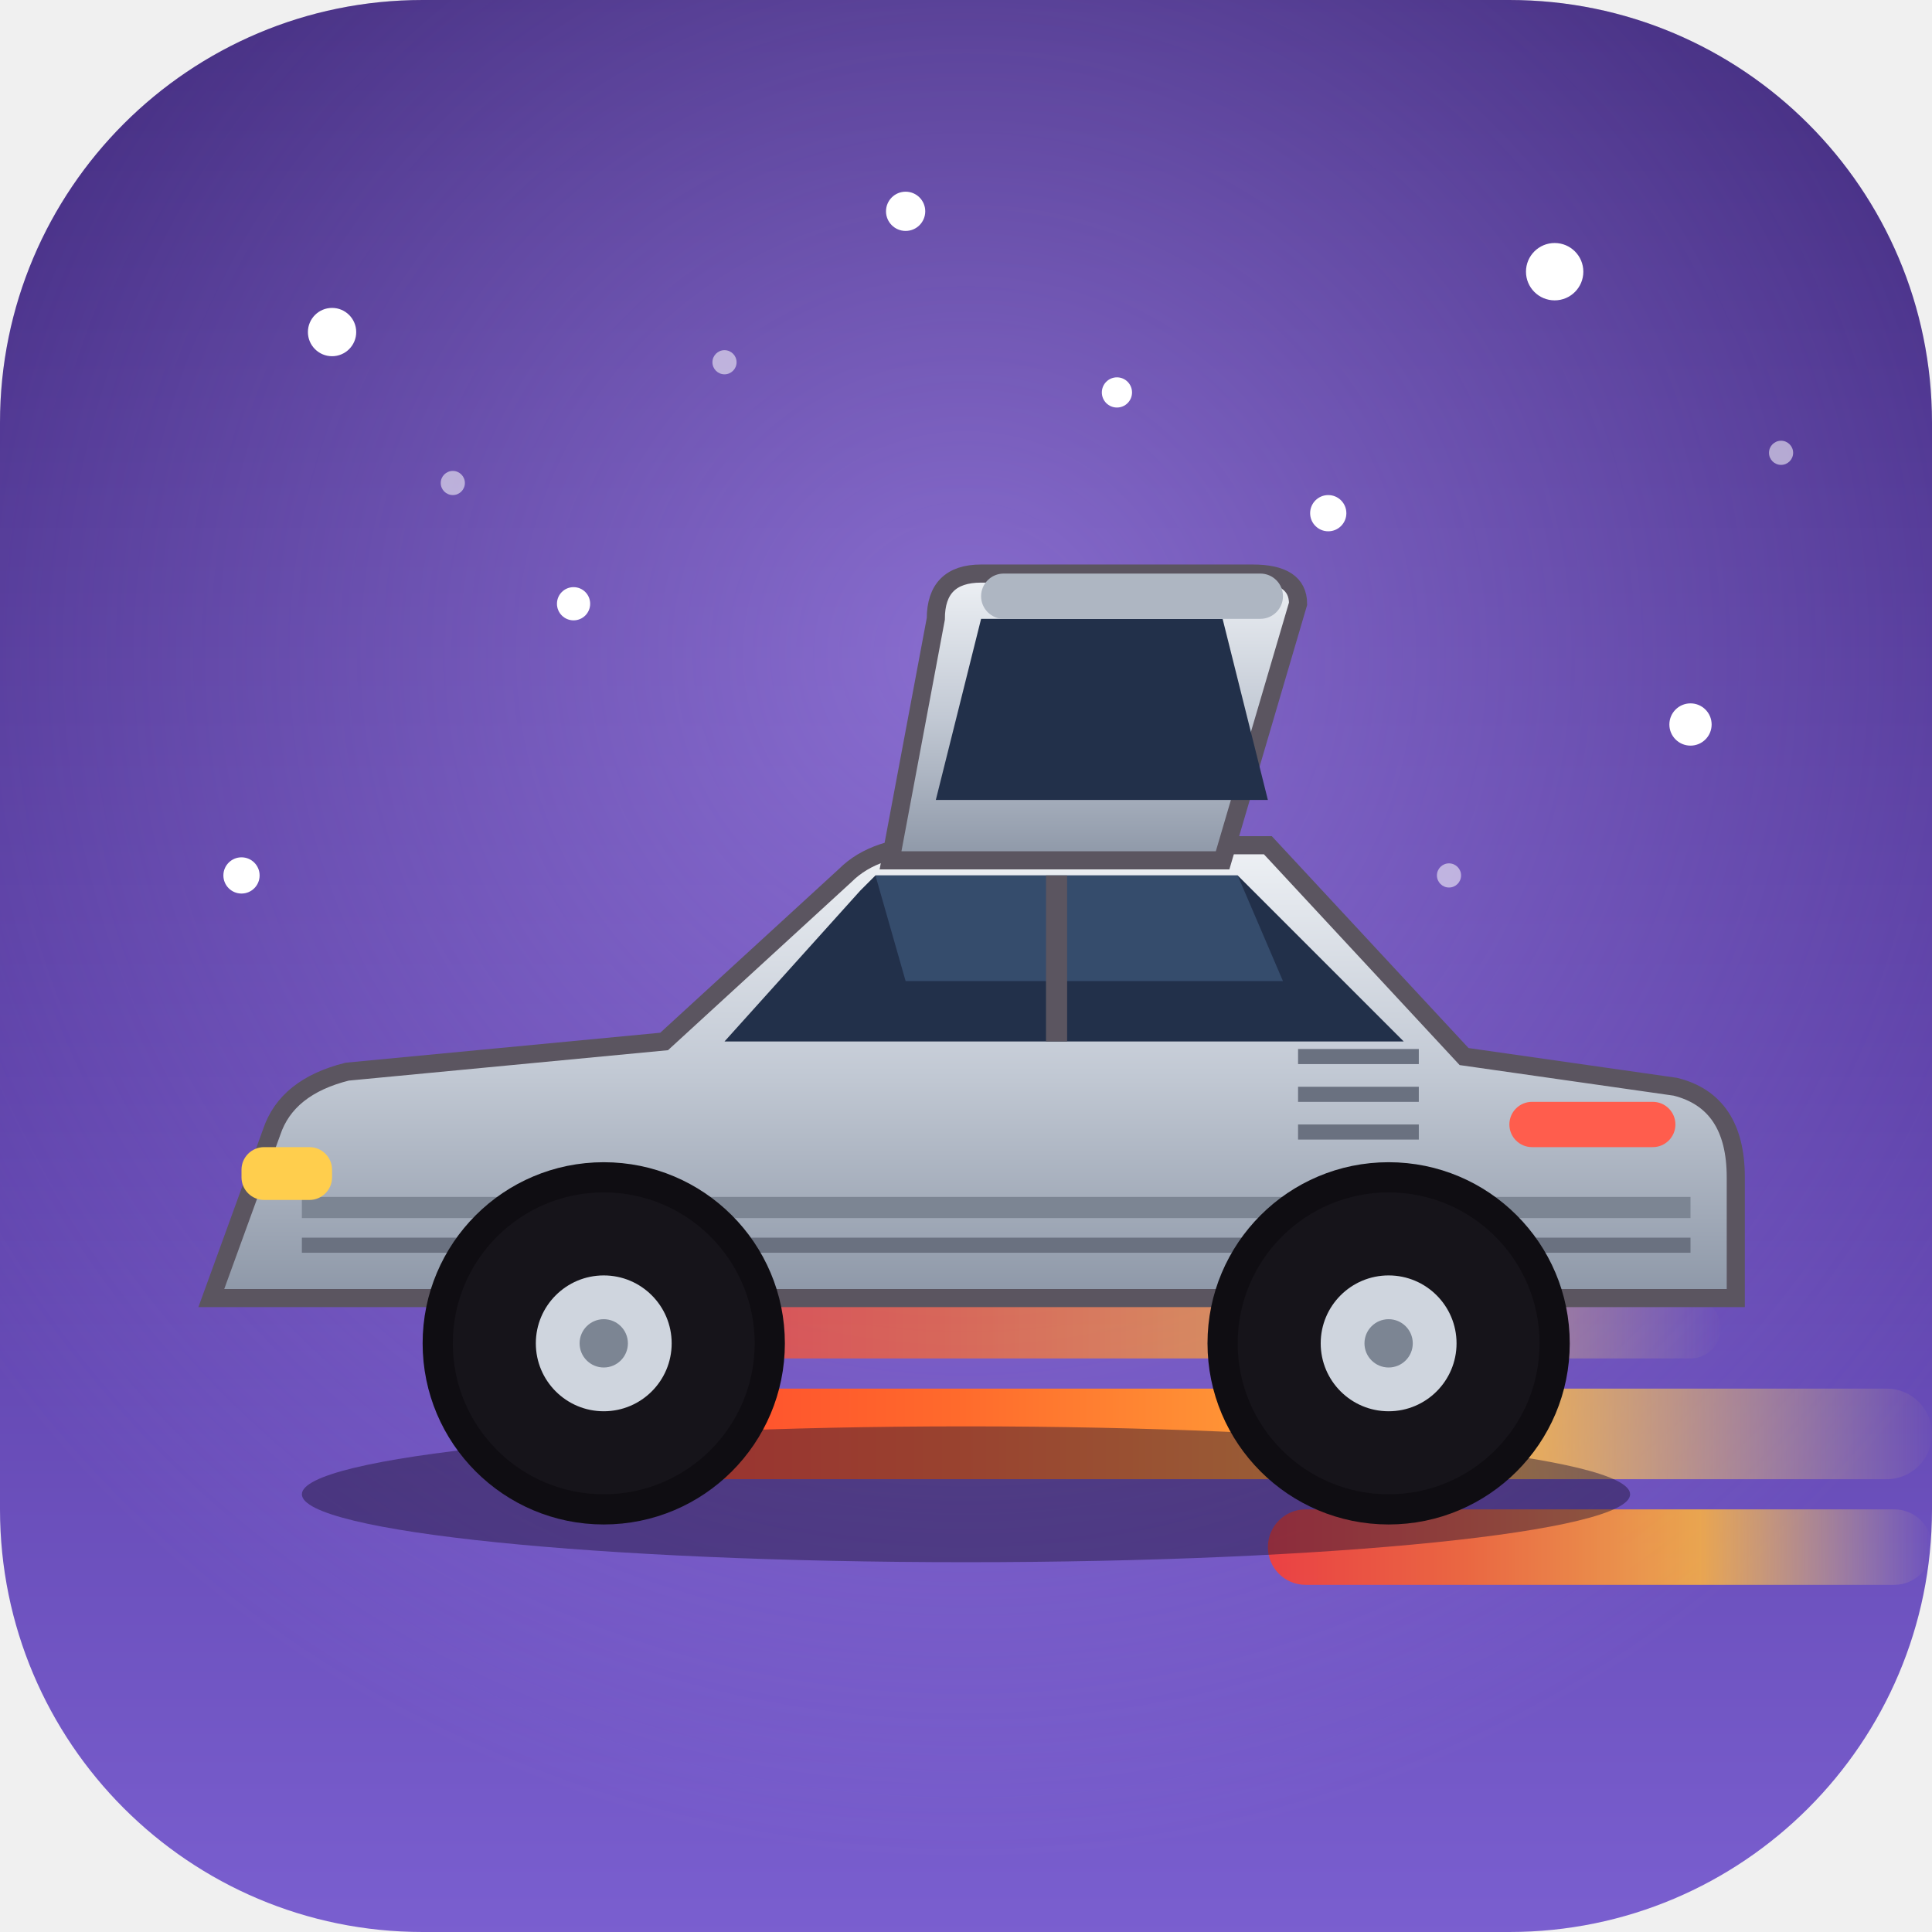
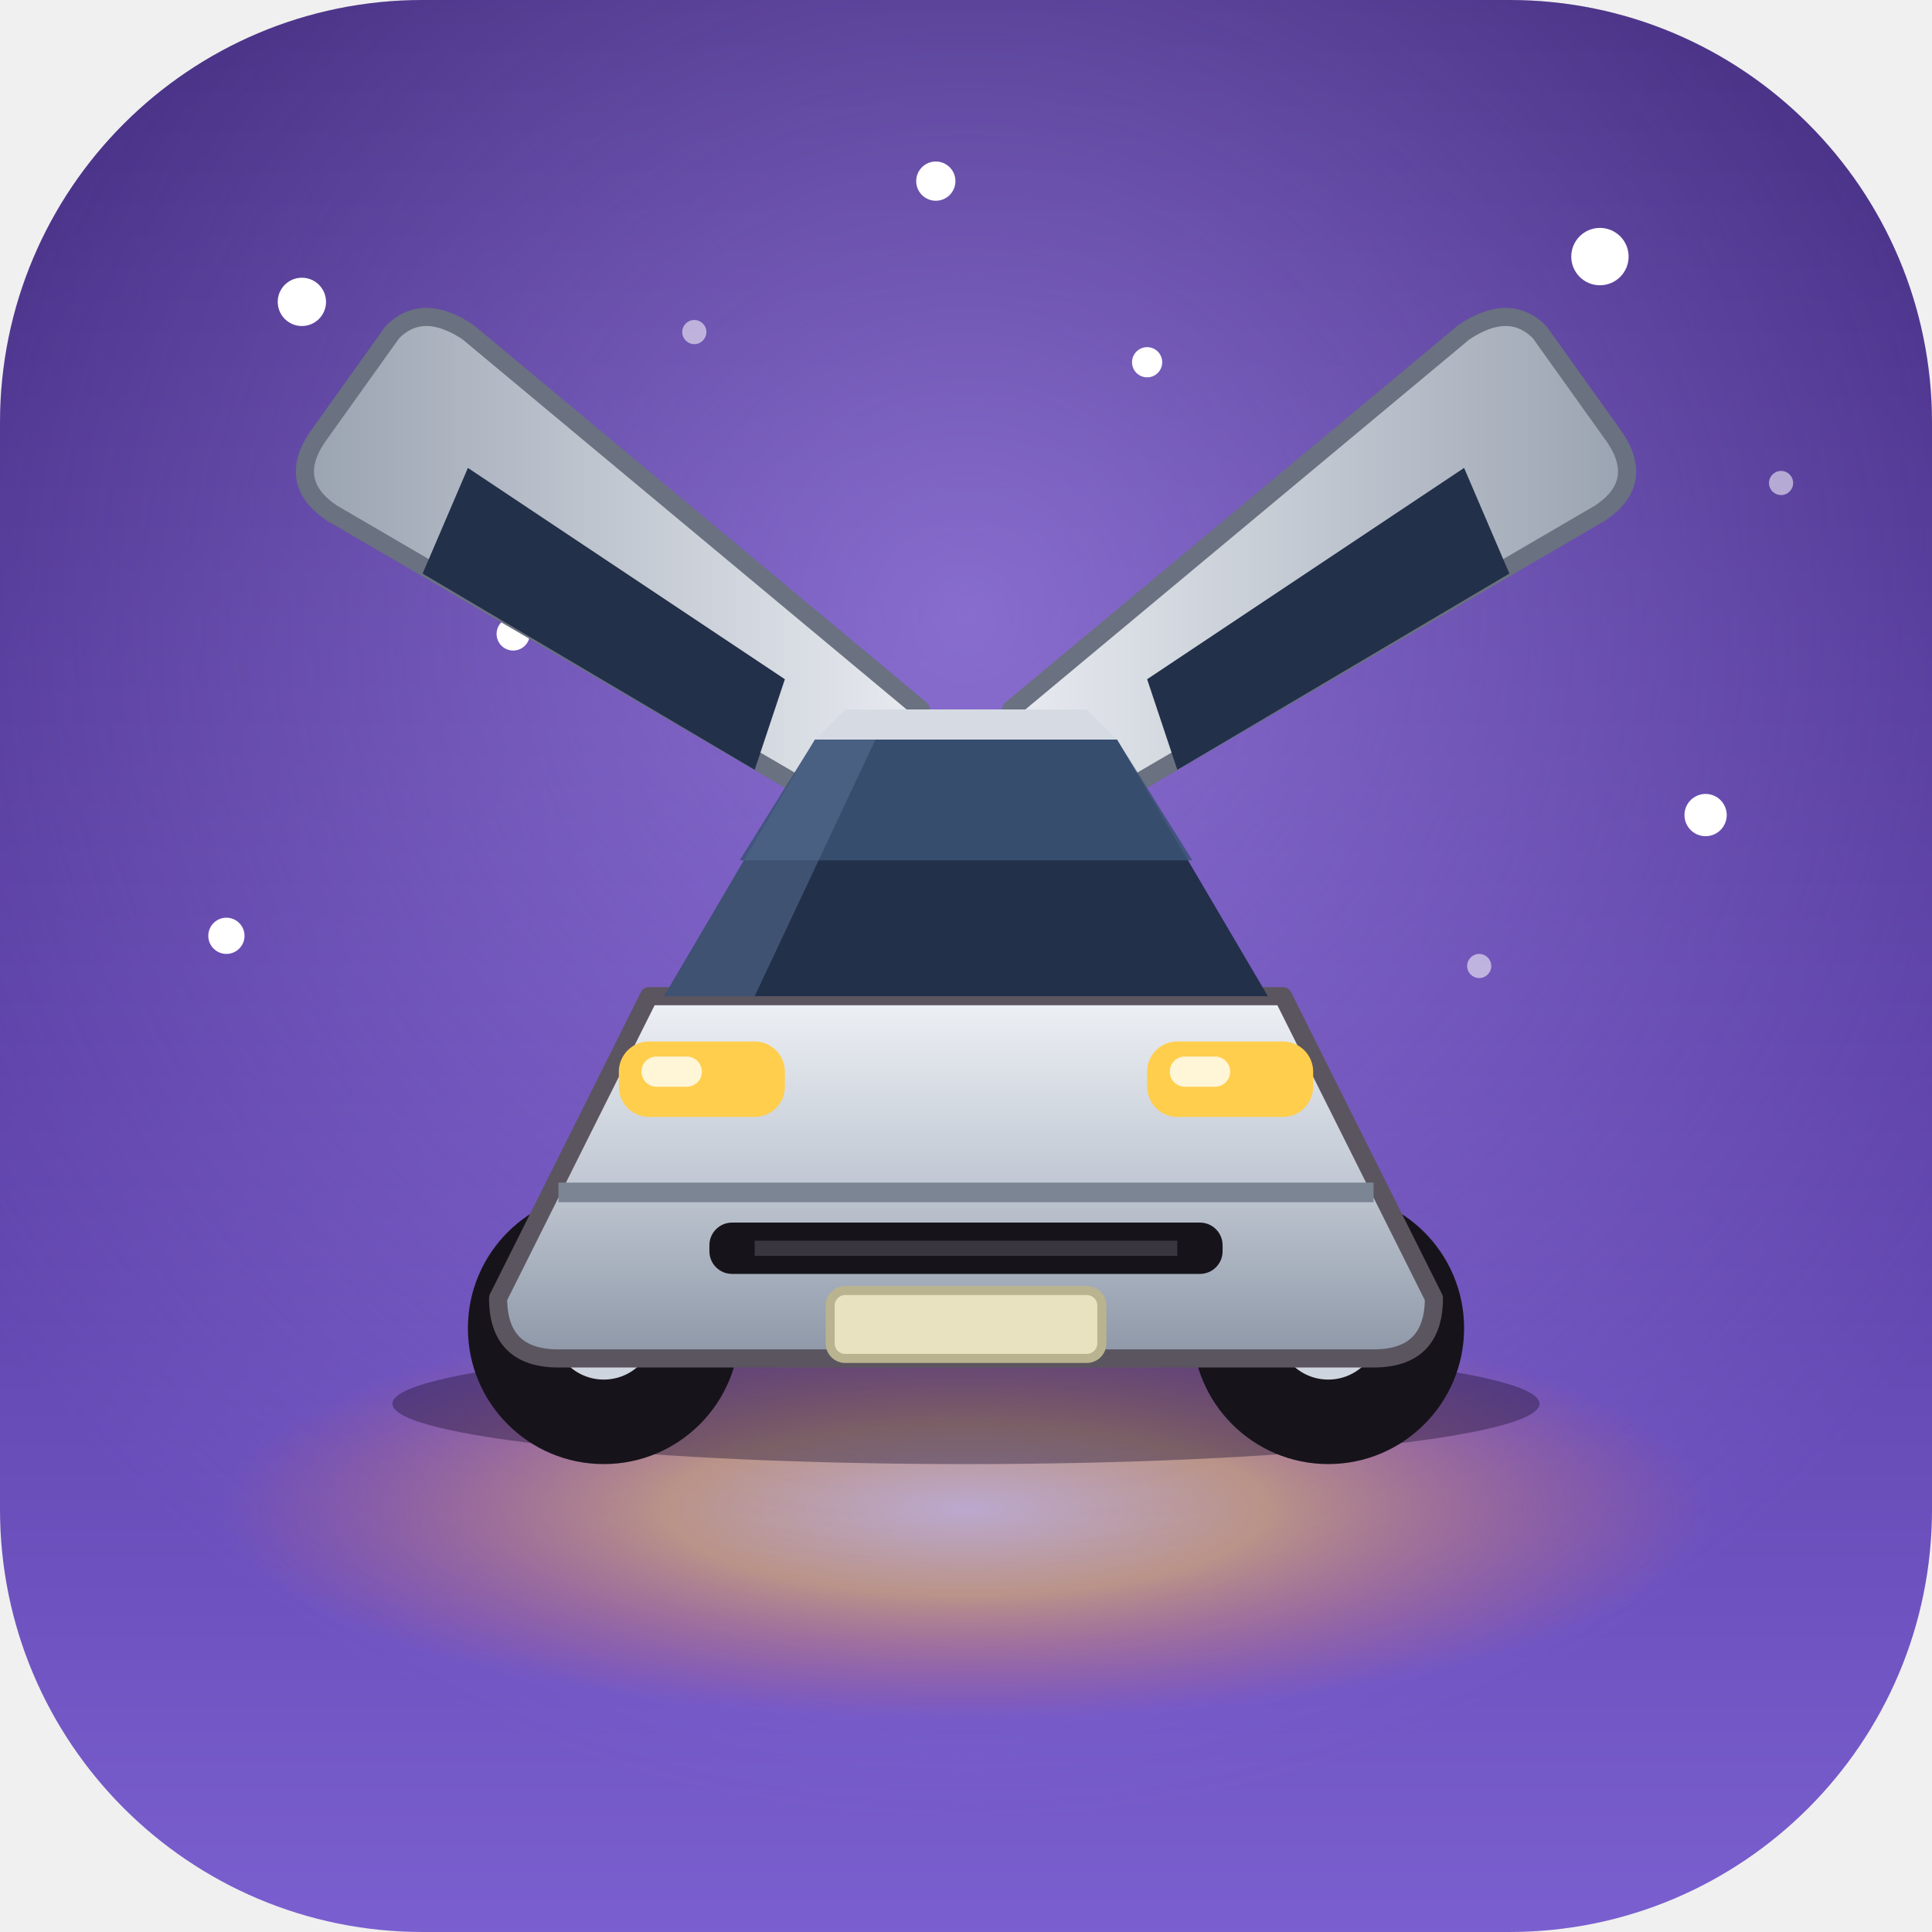
<svg xmlns="http://www.w3.org/2000/svg" viewBox="0 0 128 128">
  <defs>
    <linearGradient id="night" x1="0" y1="0" x2="0" y2="1">
      <stop offset="0" stop-color="#3a2475" />
      <stop offset=".55" stop-color="#5b3fa6" />
      <stop offset="1" stop-color="#7a5fd0" />
    </linearGradient>
    <linearGradient id="steel" x1="0" y1="0" x2="0" y2="1">
      <stop offset="0" stop-color="#eef1f5" />
      <stop offset=".5" stop-color="#c2c9d4" />
      <stop offset="1" stop-color="#8d97a7" />
    </linearGradient>
-     <linearGradient id="trail" x1="1" y1="0" x2="0" y2="0">
-       <stop offset="0" stop-color="#ffe680" stop-opacity="0" />
-       <stop offset=".35" stop-color="#ffb43d" />
-       <stop offset=".7" stop-color="#ff6a2c" />
-       <stop offset="1" stop-color="#ff3d2e" />
+     <linearGradient id="wingL" x1="0" y1="0" x2="1" y2="0">
+       <stop offset="0" stop-color="#9aa3b1" />
+       <stop offset="1" stop-color="#e8ebf0" />
    </linearGradient>
-     <radialGradient id="vortex" cx="0.5" cy="0.34" r="0.62">
+     <linearGradient id="wingR" x1="1" y1="0" x2="0" y2="0">
+       <stop offset="0" stop-color="#9aa3b1" />
+       <stop offset="1" stop-color="#e8ebf0" />
+     </linearGradient>
+     <radialGradient id="vortex" cx="0.5" cy="0.32" r="0.62">
      <stop offset="0" stop-color="#b89bff" stop-opacity=".55" />
      <stop offset="1" stop-color="#b89bff" stop-opacity="0" />
+     </radialGradient>
+     <radialGradient id="glow" cx="0.5" cy="0.5" r="0.5">
+       <stop offset="0" stop-color="#fff6d8" />
+       <stop offset=".4" stop-color="#ffce4d" />
+       <stop offset="1" stop-color="#ff6a2c" stop-opacity="0" />
    </radialGradient>
    <clipPath id="tile">
      <rect width="128" height="128" rx="28" />
    </clipPath>
  </defs>
  <rect width="128" height="128" rx="28" fill="url(#night)" />
  <g clip-path="url(#tile)">
    <rect width="128" height="128" fill="url(#vortex)" />
    <g fill="#fff">
-       <circle cx="22" cy="22" r="1.6" />
-       <circle cx="103" cy="18" r="1.9" />
-       <circle cx="60" cy="14" r="1.3" />
-       <circle cx="88" cy="34" r="1.2" />
-       <circle cx="38" cy="40" r="1.1" />
-       <circle cx="112" cy="48" r="1.4" />
-       <circle cx="16" cy="58" r="1.2" />
-       <circle cx="74" cy="26" r="1" />
+       <circle cx="20" cy="20" r="1.6" />
+       <circle cx="106" cy="17" r="1.9" />
+       <circle cx="62" cy="12" r="1.3" />
+       <circle cx="92" cy="40" r="1.2" />
+       <circle cx="34" cy="42" r="1.1" />
+       <circle cx="113" cy="54" r="1.4" />
+       <circle cx="15" cy="62" r="1.2" />
+       <circle cx="76" cy="24" r="1" />
    </g>
    <g fill="#fff" opacity=".55">
-       <circle cx="48" cy="24" r=".8" />
-       <circle cx="96" cy="58" r=".8" />
-       <circle cx="30" cy="32" r=".8" />
-       <circle cx="118" cy="30" r=".8" />
+       <circle cx="46" cy="22" r=".8" />
+       <circle cx="98" cy="64" r=".8" />
+       <circle cx="28" cy="30" r=".8" />
+       <circle cx="118" cy="32" r=".8" />
    </g>
+     <ellipse cx="64" cy="100" rx="50" ry="14" fill="url(#glow)" opacity=".5" />
    <g>
-       <rect x="36" y="92" width="92" height="6" rx="3" fill="url(#trail)" />
-       <rect x="84" y="100" width="44" height="5" rx="2.5" fill="url(#trail)" opacity=".85" />
-       <rect x="40" y="86" width="74" height="4" rx="2" fill="url(#trail)" opacity=".7" />
-     </g>
-     <g>
-       <ellipse cx="64" cy="99" rx="44" ry="4.5" fill="#1c1233" opacity=".45" />
-       <path d="M14 86                L18 75 Q19 72 23 71                L44 69 L56 58 Q58 56 62 56                L84 56 L97 70 L111 72                Q115 73 115 78 L115 86 Z" fill="url(#steel)" stroke="#5b5560" stroke-width="1.2" />
-       <path d="M58 58 L82 58 L93 69 L48 69 L57 59 Z" fill="#22304a" />
-       <path d="M58 58 L82 58 L85 65 L60 65 Z" fill="#3a5274" opacity=".8" />
-       <line x1="70" y1="58" x2="70" y2="69" stroke="#5b5560" stroke-width="1.4" />
-       <path d="M59 57 L81 57 L86 40 Q86 38 83 38 L65 38 Q62 38 62 41 Z" fill="url(#steel)" stroke="#5b5560" stroke-width="1.2" />
-       <path d="M65 41 L81 41 L84 53 L62 53 Z" fill="#22304a" />
-       <rect x="65" y="38" width="20" height="3" rx="1.5" fill="#aeb6c2" />
-       <line x1="20" y1="80" x2="112" y2="80" stroke="#7c8593" stroke-width="1.4" />
-       <line x1="20" y1="82.5" x2="112" y2="82.5" stroke="#6a7180" stroke-width="1" />
-       <g stroke="#6a7180" stroke-width="1">
-         <line x1="86" y1="70" x2="94" y2="70" />
-         <line x1="86" y1="72.5" x2="94" y2="72.5" />
-         <line x1="86" y1="75" x2="94" y2="75" />
+       <path d="M61 47 L58 55 L22 34 Q19 32 21 29 L26 22 Q28 20 31 22 Z" fill="url(#wingL)" stroke="#6a7180" stroke-width="1.2" stroke-linejoin="round" />
+       <path d="M52 45 L50 51 L28 38 L31 31 Z" fill="#22304a" />
+       <path d="M67 47 L70 55 L106 34 Q109 32 107 29 L102 22 Q100 20 97 22 Z" fill="url(#wingR)" stroke="#6a7180" stroke-width="1.2" stroke-linejoin="round" />
+       <path d="M76 45 L78 51 L100 38 L97 31 Z" fill="#22304a" />
+       <ellipse cx="64" cy="93" rx="38" ry="4" fill="#1c1233" opacity=".4" />
+       <circle cx="40" cy="88" r="9" fill="#16141a" />
+       <circle cx="88" cy="88" r="9" fill="#16141a" />
+       <circle cx="40" cy="88" r="3.4" fill="#cfd5de" />
+       <circle cx="88" cy="88" r="3.4" fill="#cfd5de" />
+       <path d="M43 66 L85 66 L95 86 Q95 90 91 90 L37 90 Q33 90 33 86 Z" fill="url(#steel)" stroke="#5b5560" stroke-width="1.2" stroke-linejoin="round" />
+       <path d="M54 49 L74 49 L84 66 L44 66 Z" fill="#22304a" />
+       <path d="M54 49 L74 49 L79 57 L49 57 Z" fill="#3a5274" opacity=".85" />
+       <polygon points="44,66 54,49 58,49 50,66" fill="#5b7398" opacity=".5" />
+       <path d="M56 47 L72 47 L74 49 L54 49 Z" fill="#d6dbe3" />
+       <line x1="37" y1="79" x2="91" y2="79" stroke="#7c8593" stroke-width="1.3" />
+       <rect x="47" y="81" width="34" height="3.4" rx="1.5" fill="#16141a" />
+       <g stroke="#3a3640" stroke-width="1">
+         <line x1="50" y1="82.7" x2="78" y2="82.7" />
      </g>
-       <rect x="16" y="76" width="6" height="3.5" rx="1.5" fill="#ffce4d" />
-       <rect x="100" y="73" width="11" height="3" rx="1.5" fill="#ff5d4d" />
-       <g>
-         <circle cx="40" cy="89" r="11" fill="#16141a" stroke="#0f0d12" stroke-width="2" />
-         <circle cx="92" cy="89" r="11" fill="#16141a" stroke="#0f0d12" stroke-width="2" />
-         <circle cx="40" cy="89" r="4.5" fill="#cfd5de" />
-         <circle cx="92" cy="89" r="4.5" fill="#cfd5de" />
-         <circle cx="40" cy="89" r="1.6" fill="#7c8593" />
-         <circle cx="92" cy="89" r="1.6" fill="#7c8593" />
-       </g>
+       <rect x="41" y="69" width="11" height="5" rx="2" fill="#ffce4d" />
+       <rect x="76" y="69" width="11" height="5" rx="2" fill="#ffce4d" />
+       <rect x="42.5" y="70" width="4" height="2" rx="1" fill="#fff6d8" />
+       <rect x="77.5" y="70" width="4" height="2" rx="1" fill="#fff6d8" />
+       <rect x="55" y="85.5" width="18" height="4.5" rx="1" fill="#e9e2c0" stroke="#b9b48f" stroke-width=".6" />
    </g>
  </g>
</svg>
